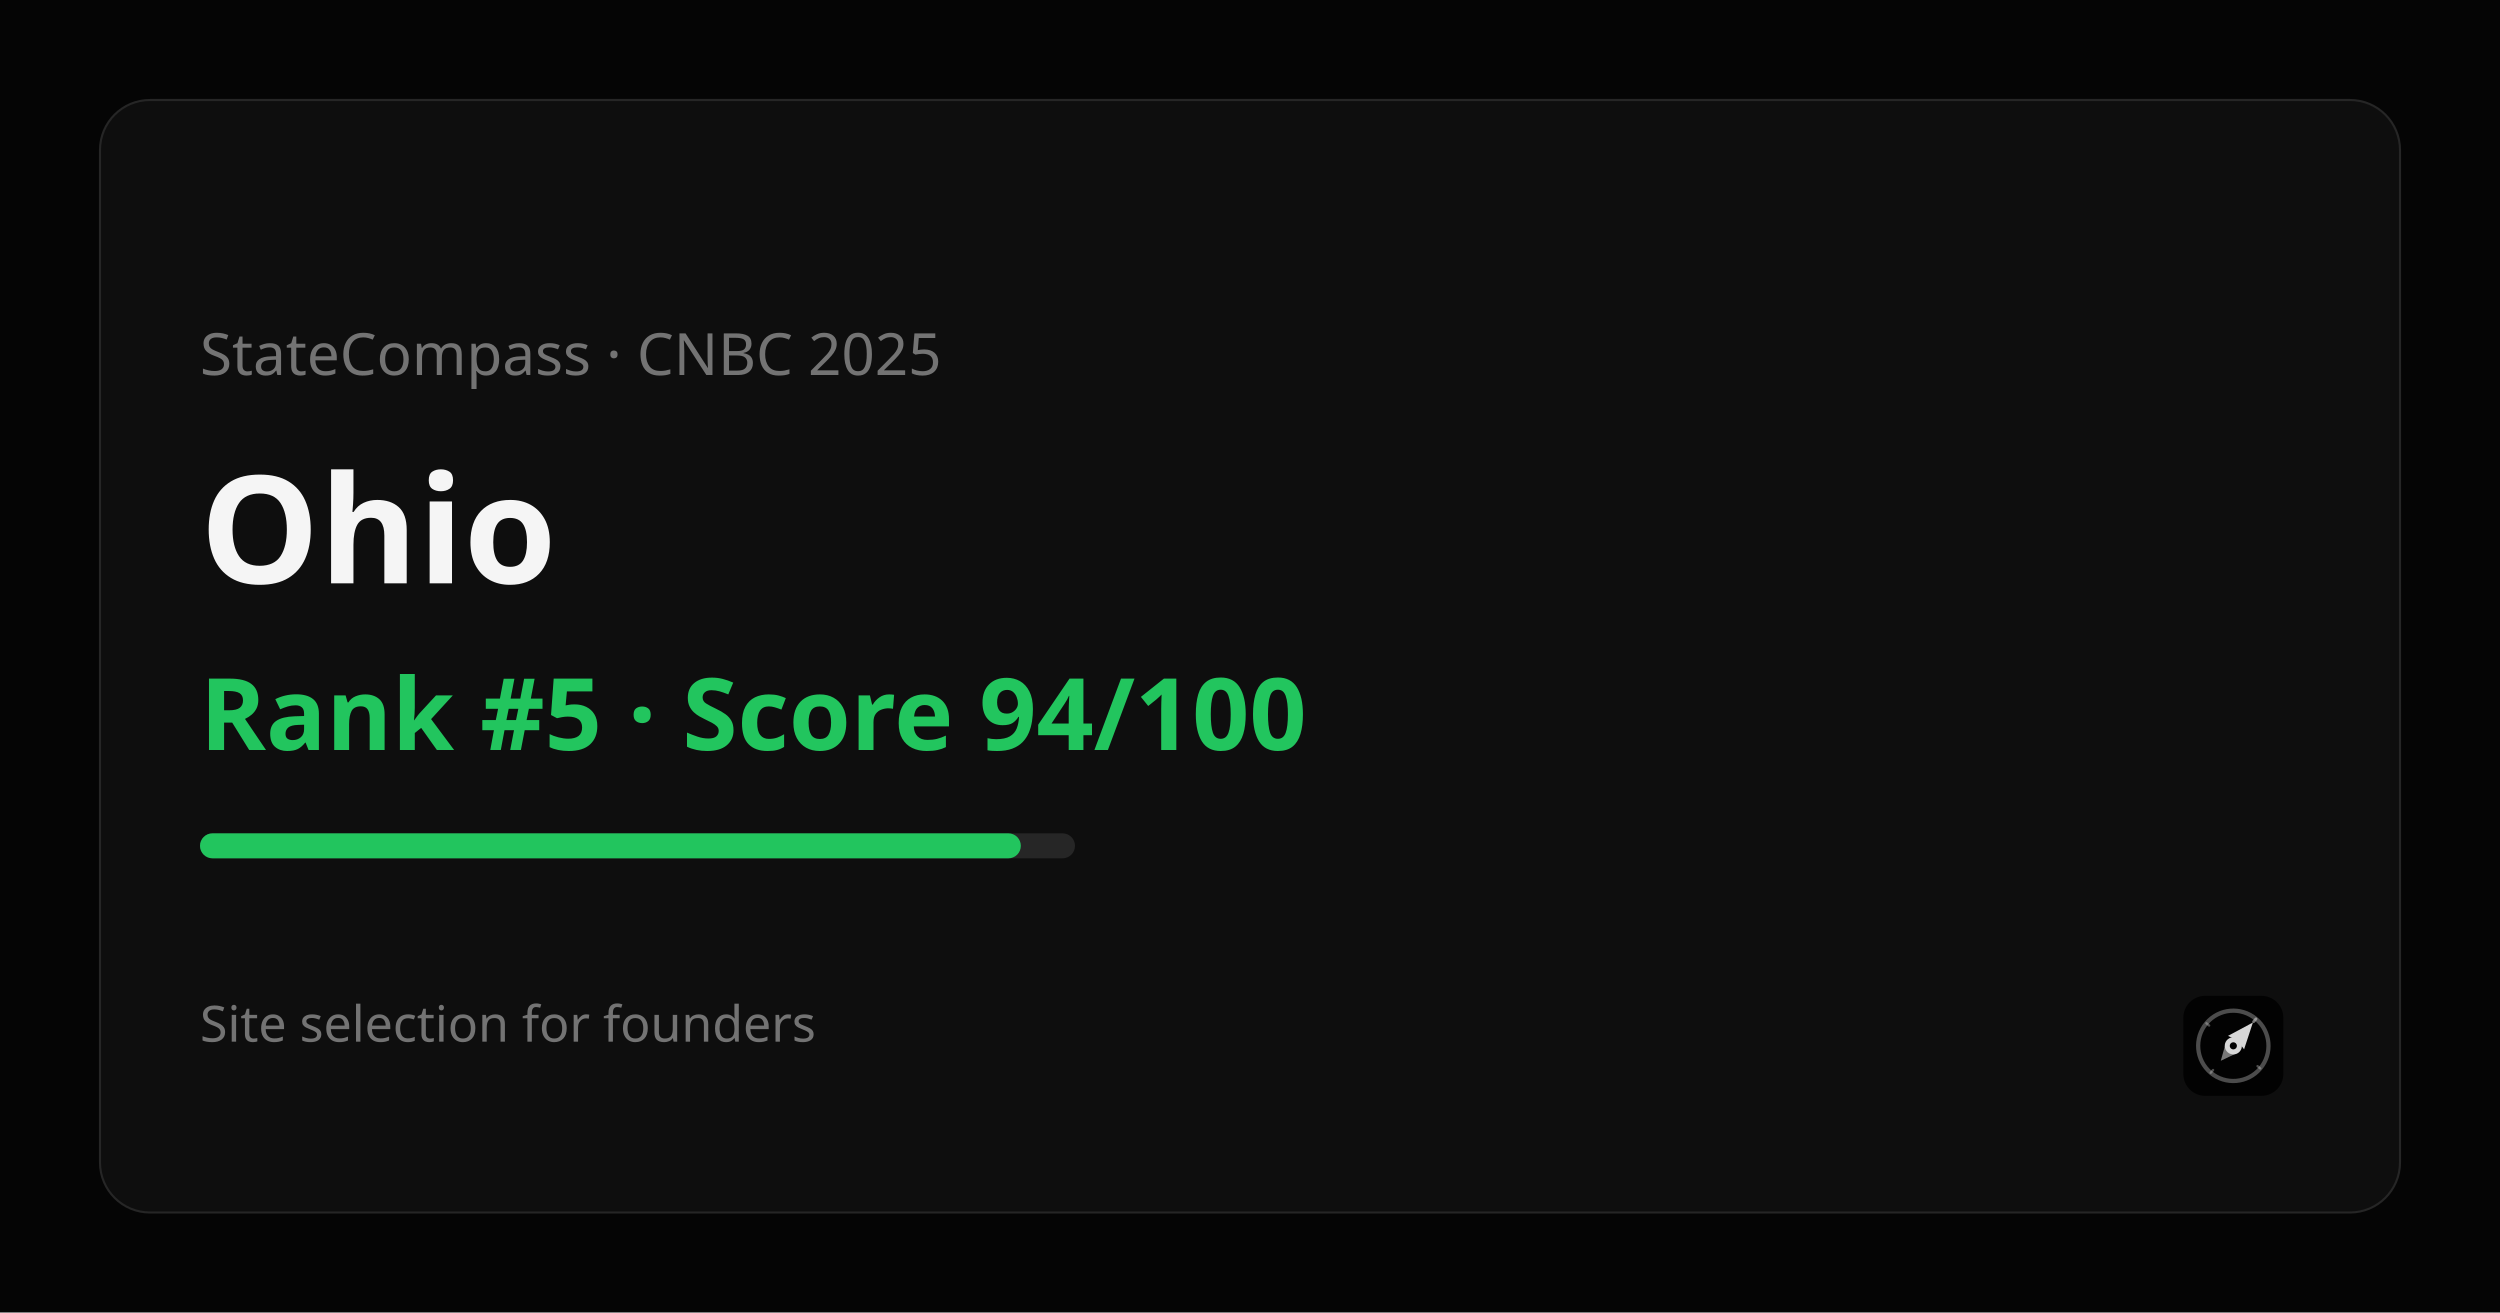
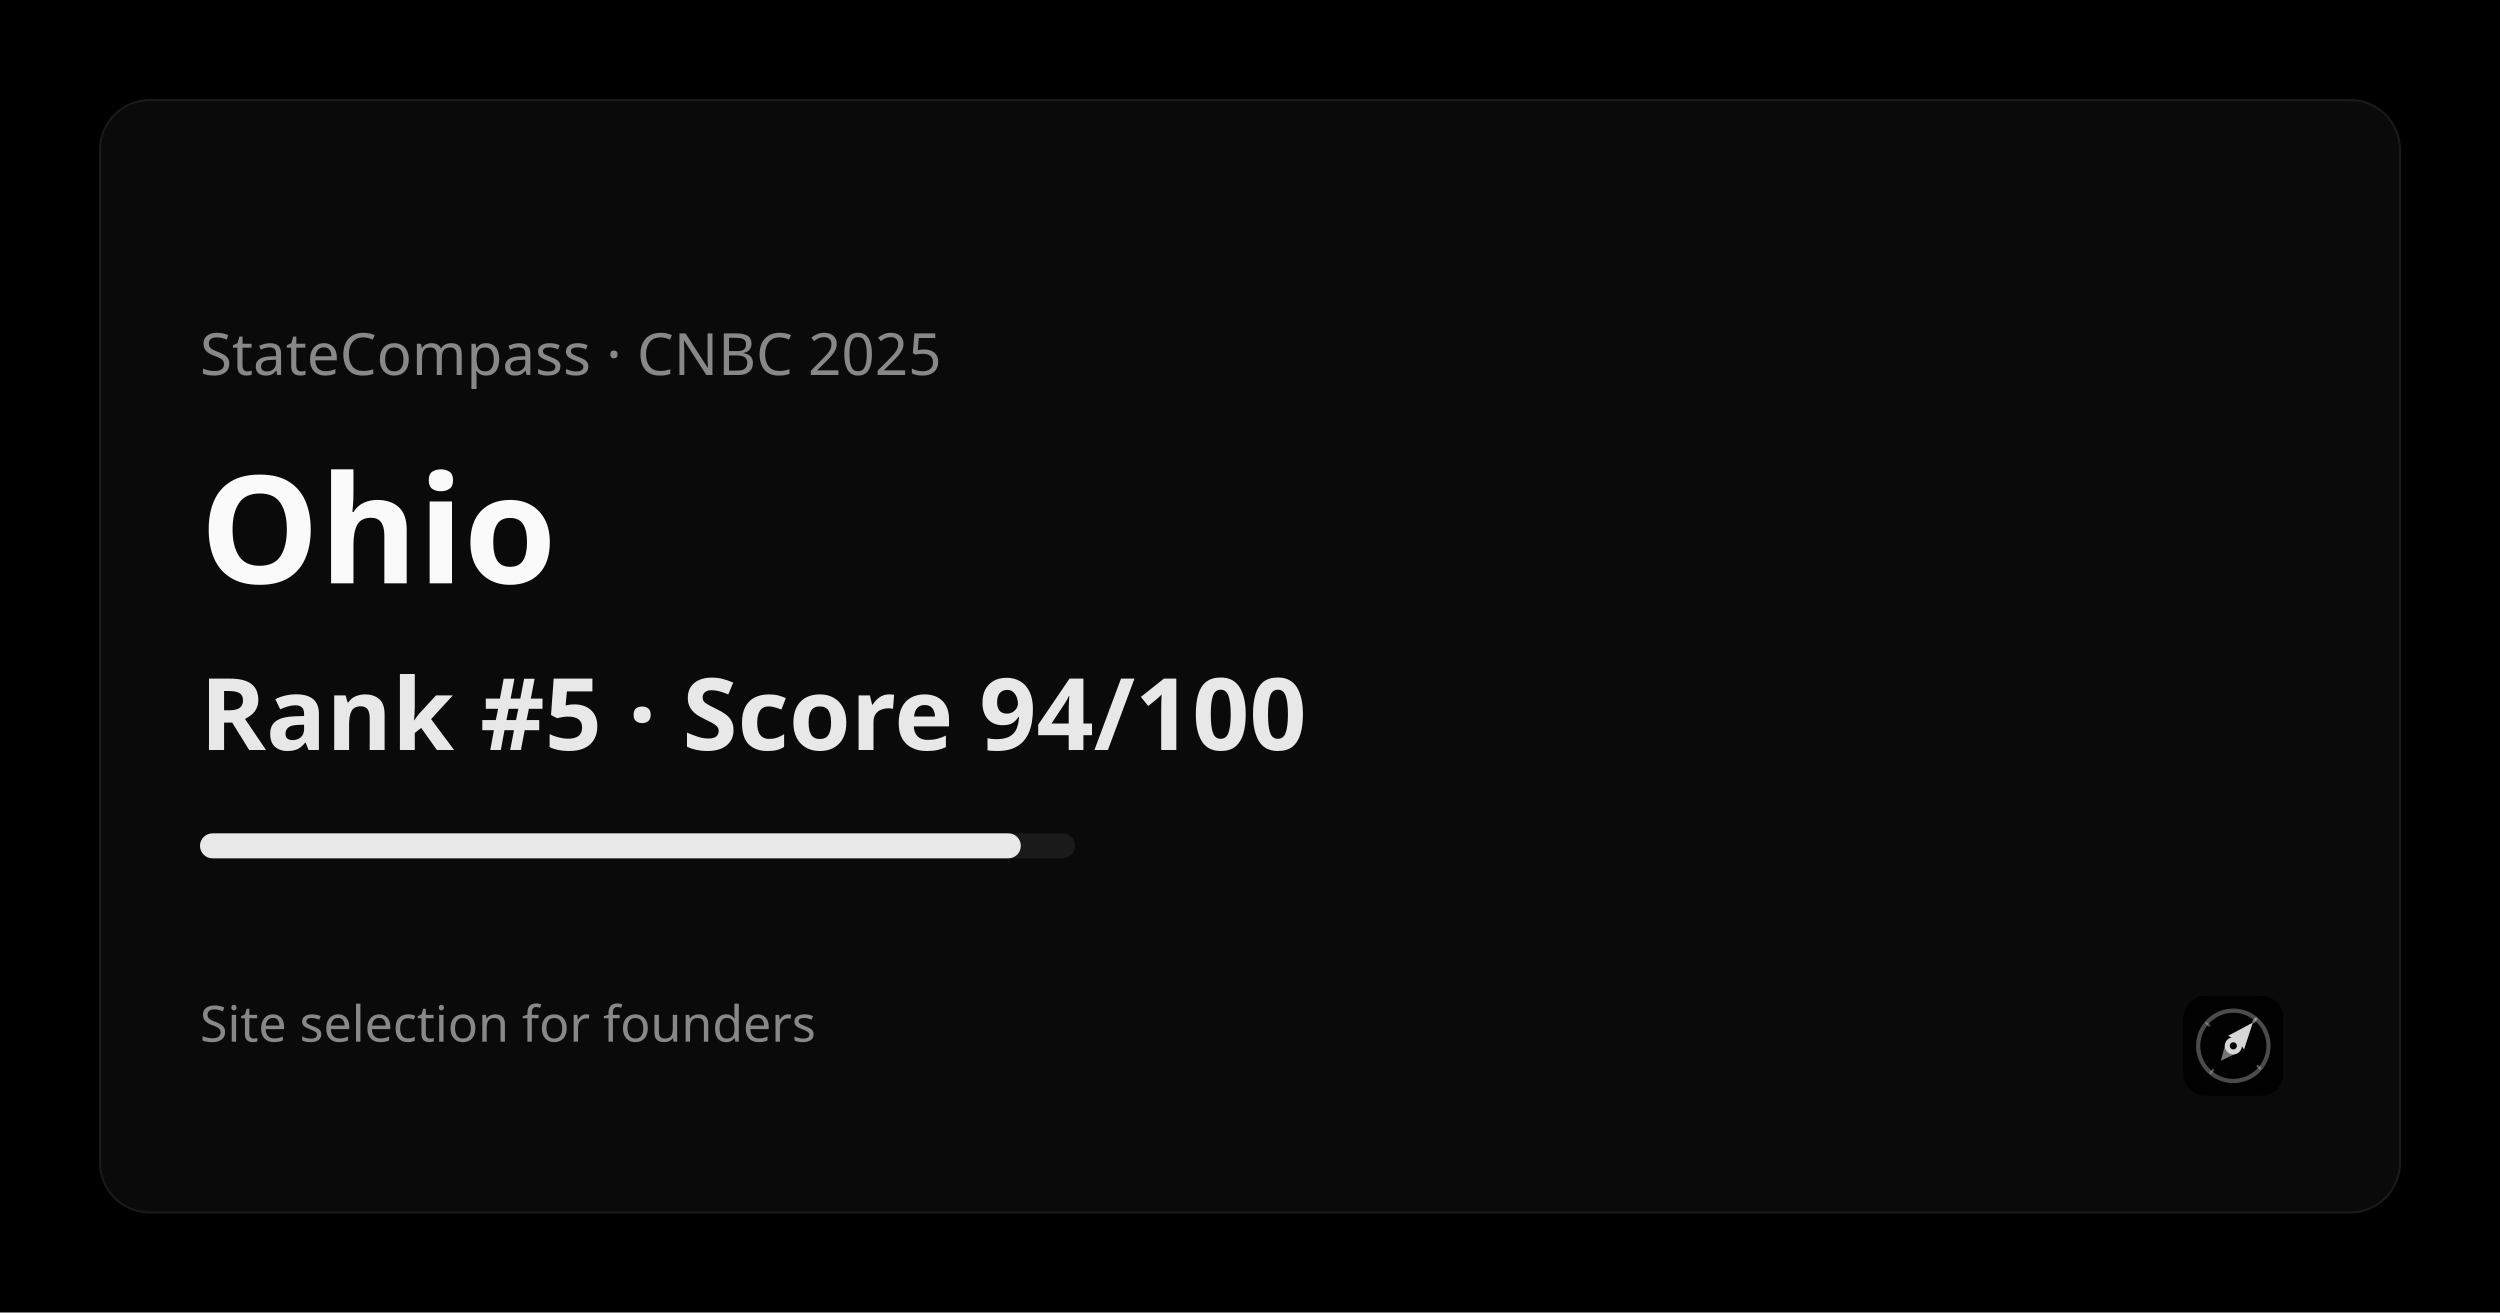
<svg xmlns="http://www.w3.org/2000/svg" width="1200" height="630" viewBox="0 0 1200 630">
-   <rect width="1200" height="630" fill="#050505" />
-   <rect x="48" y="48" width="1104" height="534" rx="24" fill="#0e0e0e" stroke="#262626" />
-   <text x="96" y="180" fill="#737373" font-family="system-ui,sans-serif" font-size="28">StateCompass · CNBC 2025</text>
-   <text x="96" y="280" fill="#f5f5f5" font-family="system-ui,sans-serif" font-size="72" font-weight="700">Ohio</text>
-   <text x="96" y="360" fill="#22c55e" font-family="system-ui,sans-serif" font-size="48" font-weight="600">Rank #5 · Score 94/100</text>
-   <rect x="96" y="400" width="420" height="12" rx="6" fill="#262626" />
-   <rect x="96" y="400" width="394" height="12" rx="6" fill="#22c55e" />
-   <text x="96" y="500" fill="#737373" font-family="system-ui,sans-serif" font-size="24">Site selection for founders</text>
+   <rect width="1200" height="630" fill="#000000" />
+   <rect x="48" y="48" width="1104" height="534" rx="24" fill="#0a0a0a" stroke="#1a1a1a" />
+   <text x="96" y="180" fill="#888888" font-family="system-ui,sans-serif" font-size="28">StateCompass · CNBC 2025</text>
+   <text x="96" y="280" fill="#fafafa" font-family="system-ui,sans-serif" font-size="72" font-weight="700">Ohio</text>
+   <text x="96" y="360" fill="#e8e8e8" font-family="system-ui,sans-serif" font-size="48" font-weight="600">Rank #5 · Score 94/100</text>
+   <rect x="96" y="400" width="420" height="12" rx="6" fill="#1a1a1a" />
+   <rect x="96" y="400" width="394" height="12" rx="6" fill="#e8e8e8" />
+   <text x="96" y="500" fill="#888888" font-family="system-ui,sans-serif" font-size="24">Site selection for founders</text>
  <g transform="translate(1104, 534)" opacity="0.85">
    <g transform="translate(-56, -56)">
      <rect width="48" height="48" rx="10.5" fill="#000000" />
      <g transform="translate(24.00,24.00) rotate(40)">
        <circle cx="0" cy="0" r="16.88" fill="none" stroke="#fafafa" stroke-width="2.03" opacity="0.35" />
        <line x1="0" y1="-16.88" x2="0" y2="-15.15" stroke="#fafafa" stroke-width="1.35" stroke-linecap="round" opacity="0.55" />
        <line x1="16.88" y1="0" x2="15.15" y2="0" stroke="#fafafa" stroke-width="1.12" stroke-linecap="round" opacity="0.35" />
        <line x1="0" y1="16.88" x2="0" y2="15.15" stroke="#fafafa" stroke-width="1.12" stroke-linecap="round" opacity="0.35" />
        <line x1="-16.88" y1="0" x2="-15.15" y2="0" stroke="#fafafa" stroke-width="1.12" stroke-linecap="round" opacity="0.35" />
        <path d="M 0,-14.62 L -5.03,-2.03 L 0,-3.22 L 5.03,-2.03 Z" fill="#fafafa" />
        <path d="M 0,9.38 L -3.53,1.58 L 0,0.22 L 3.53,1.58 Z" fill="#8a8a8a" />
        <circle cx="0" cy="0" r="4.12" fill="#fafafa" />
        <circle cx="0" cy="0" r="1.72" fill="#000000" />
      </g>
    </g>
  </g>
</svg>
